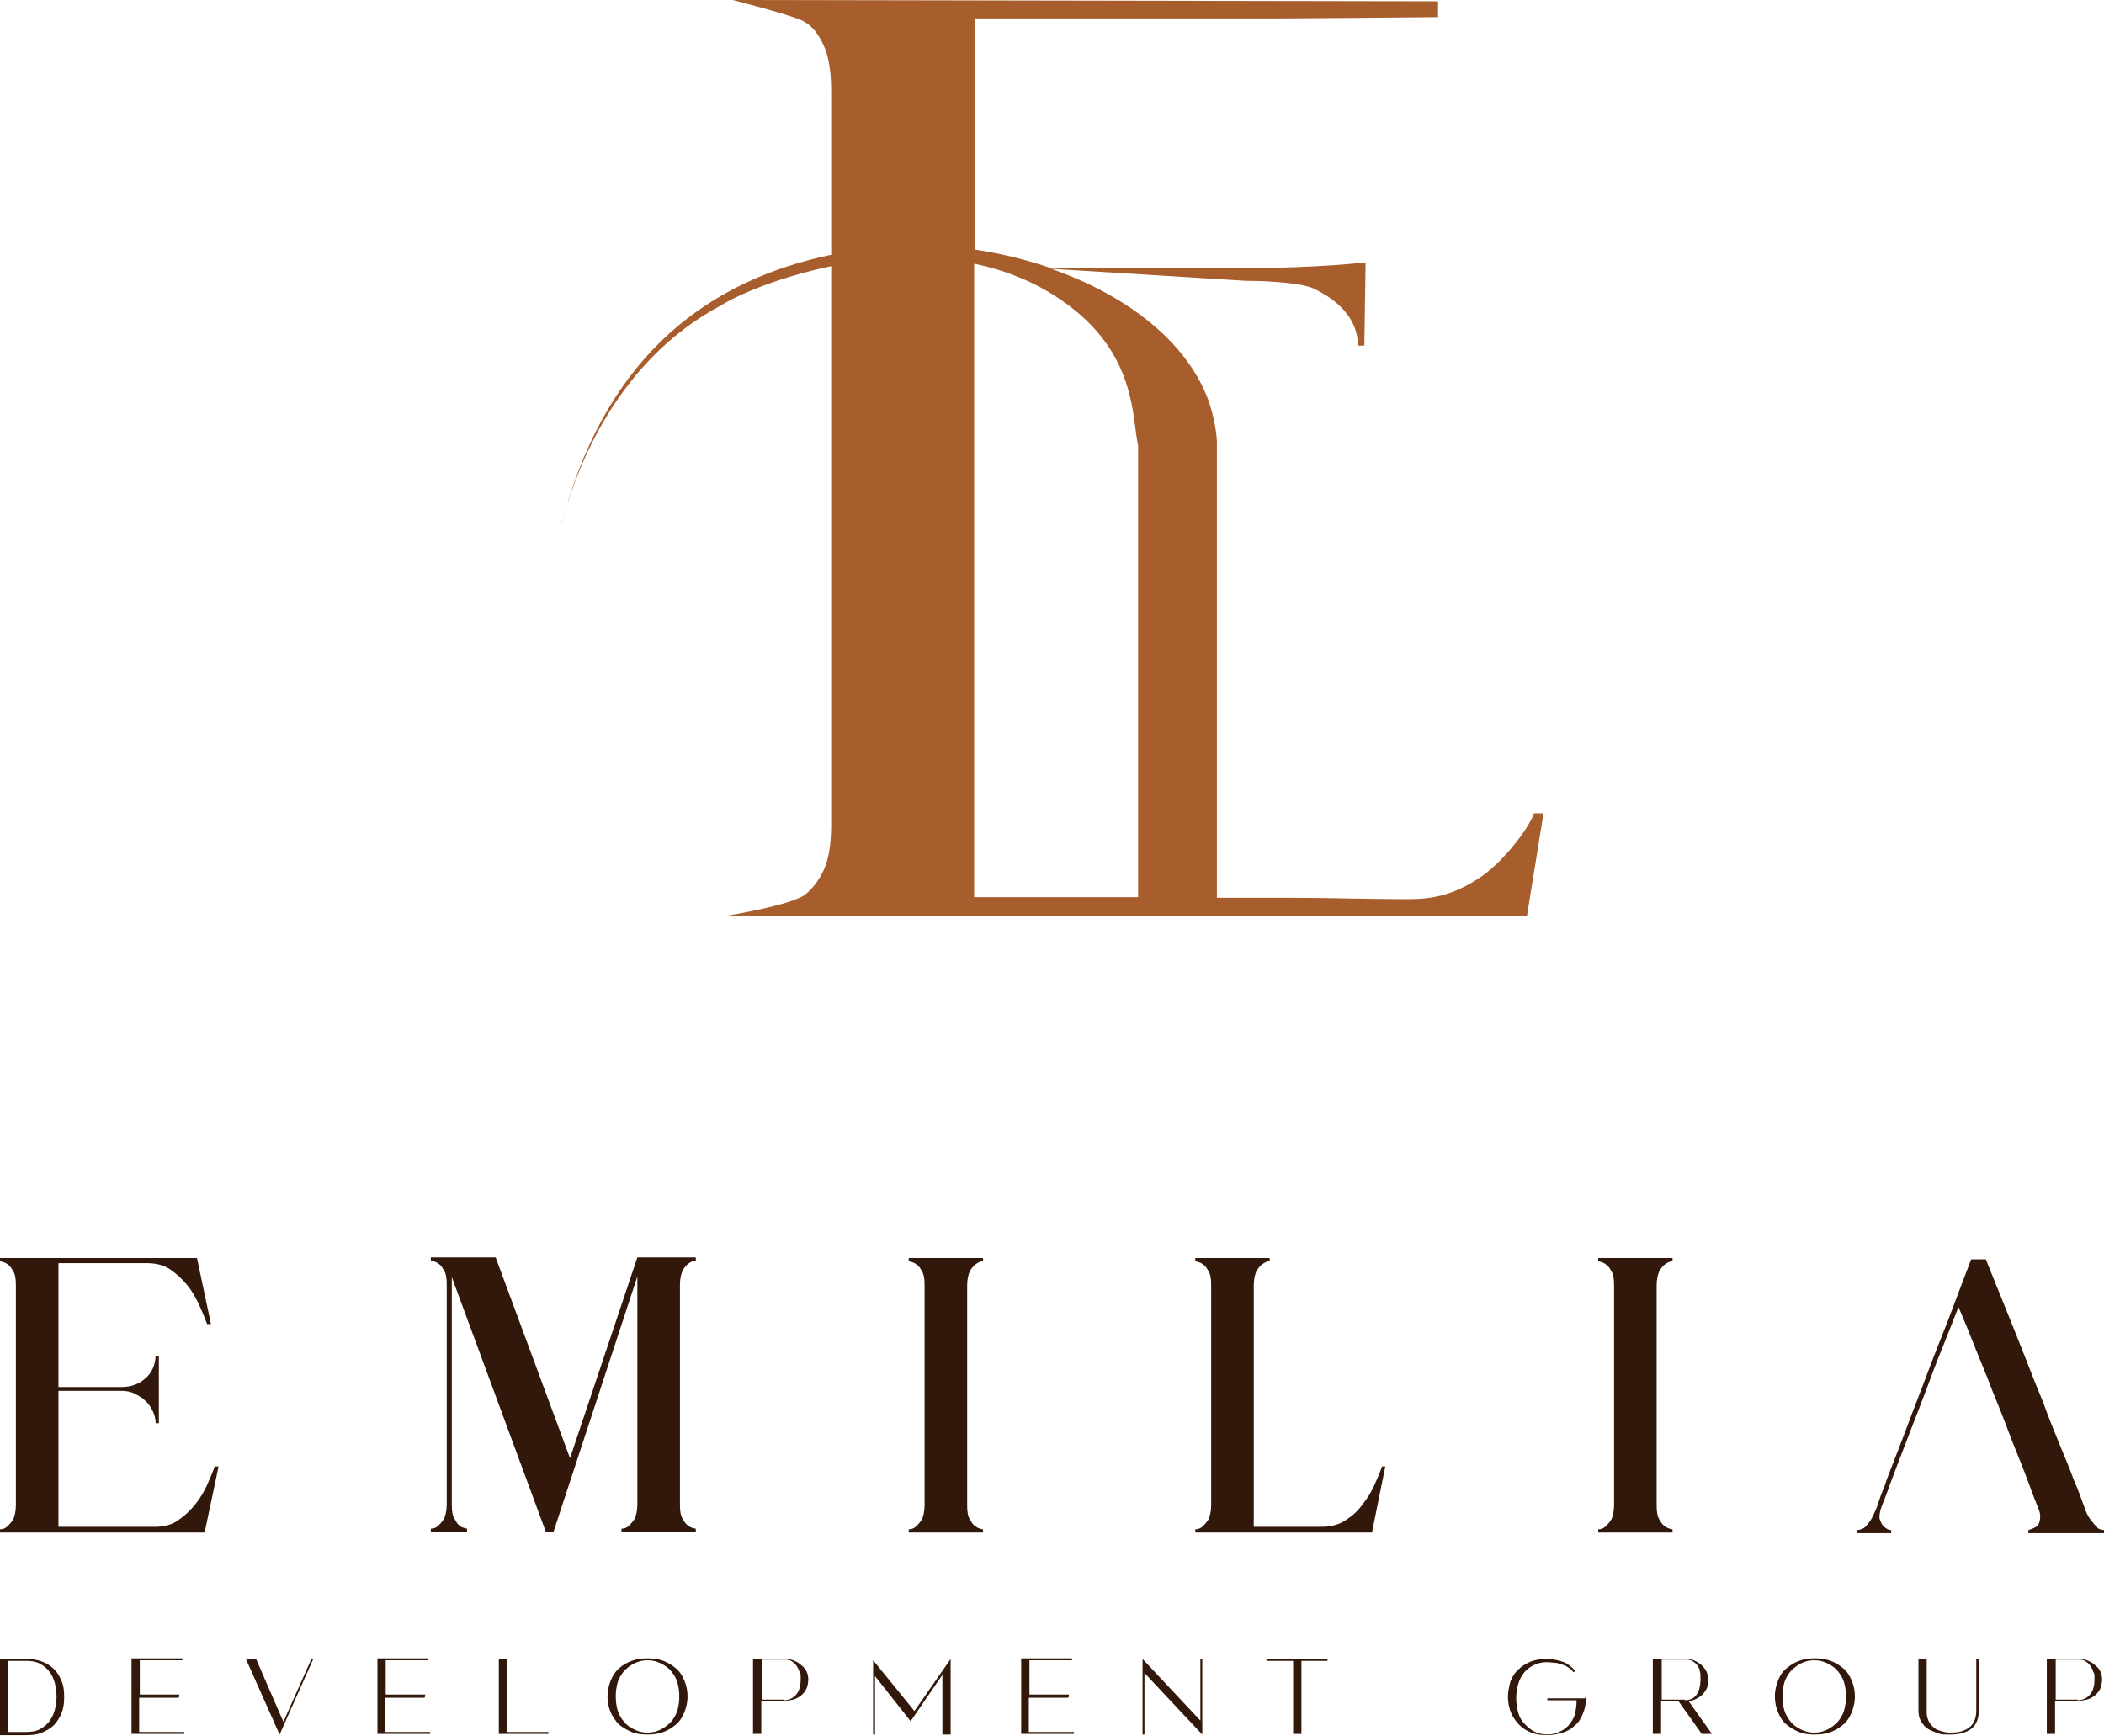
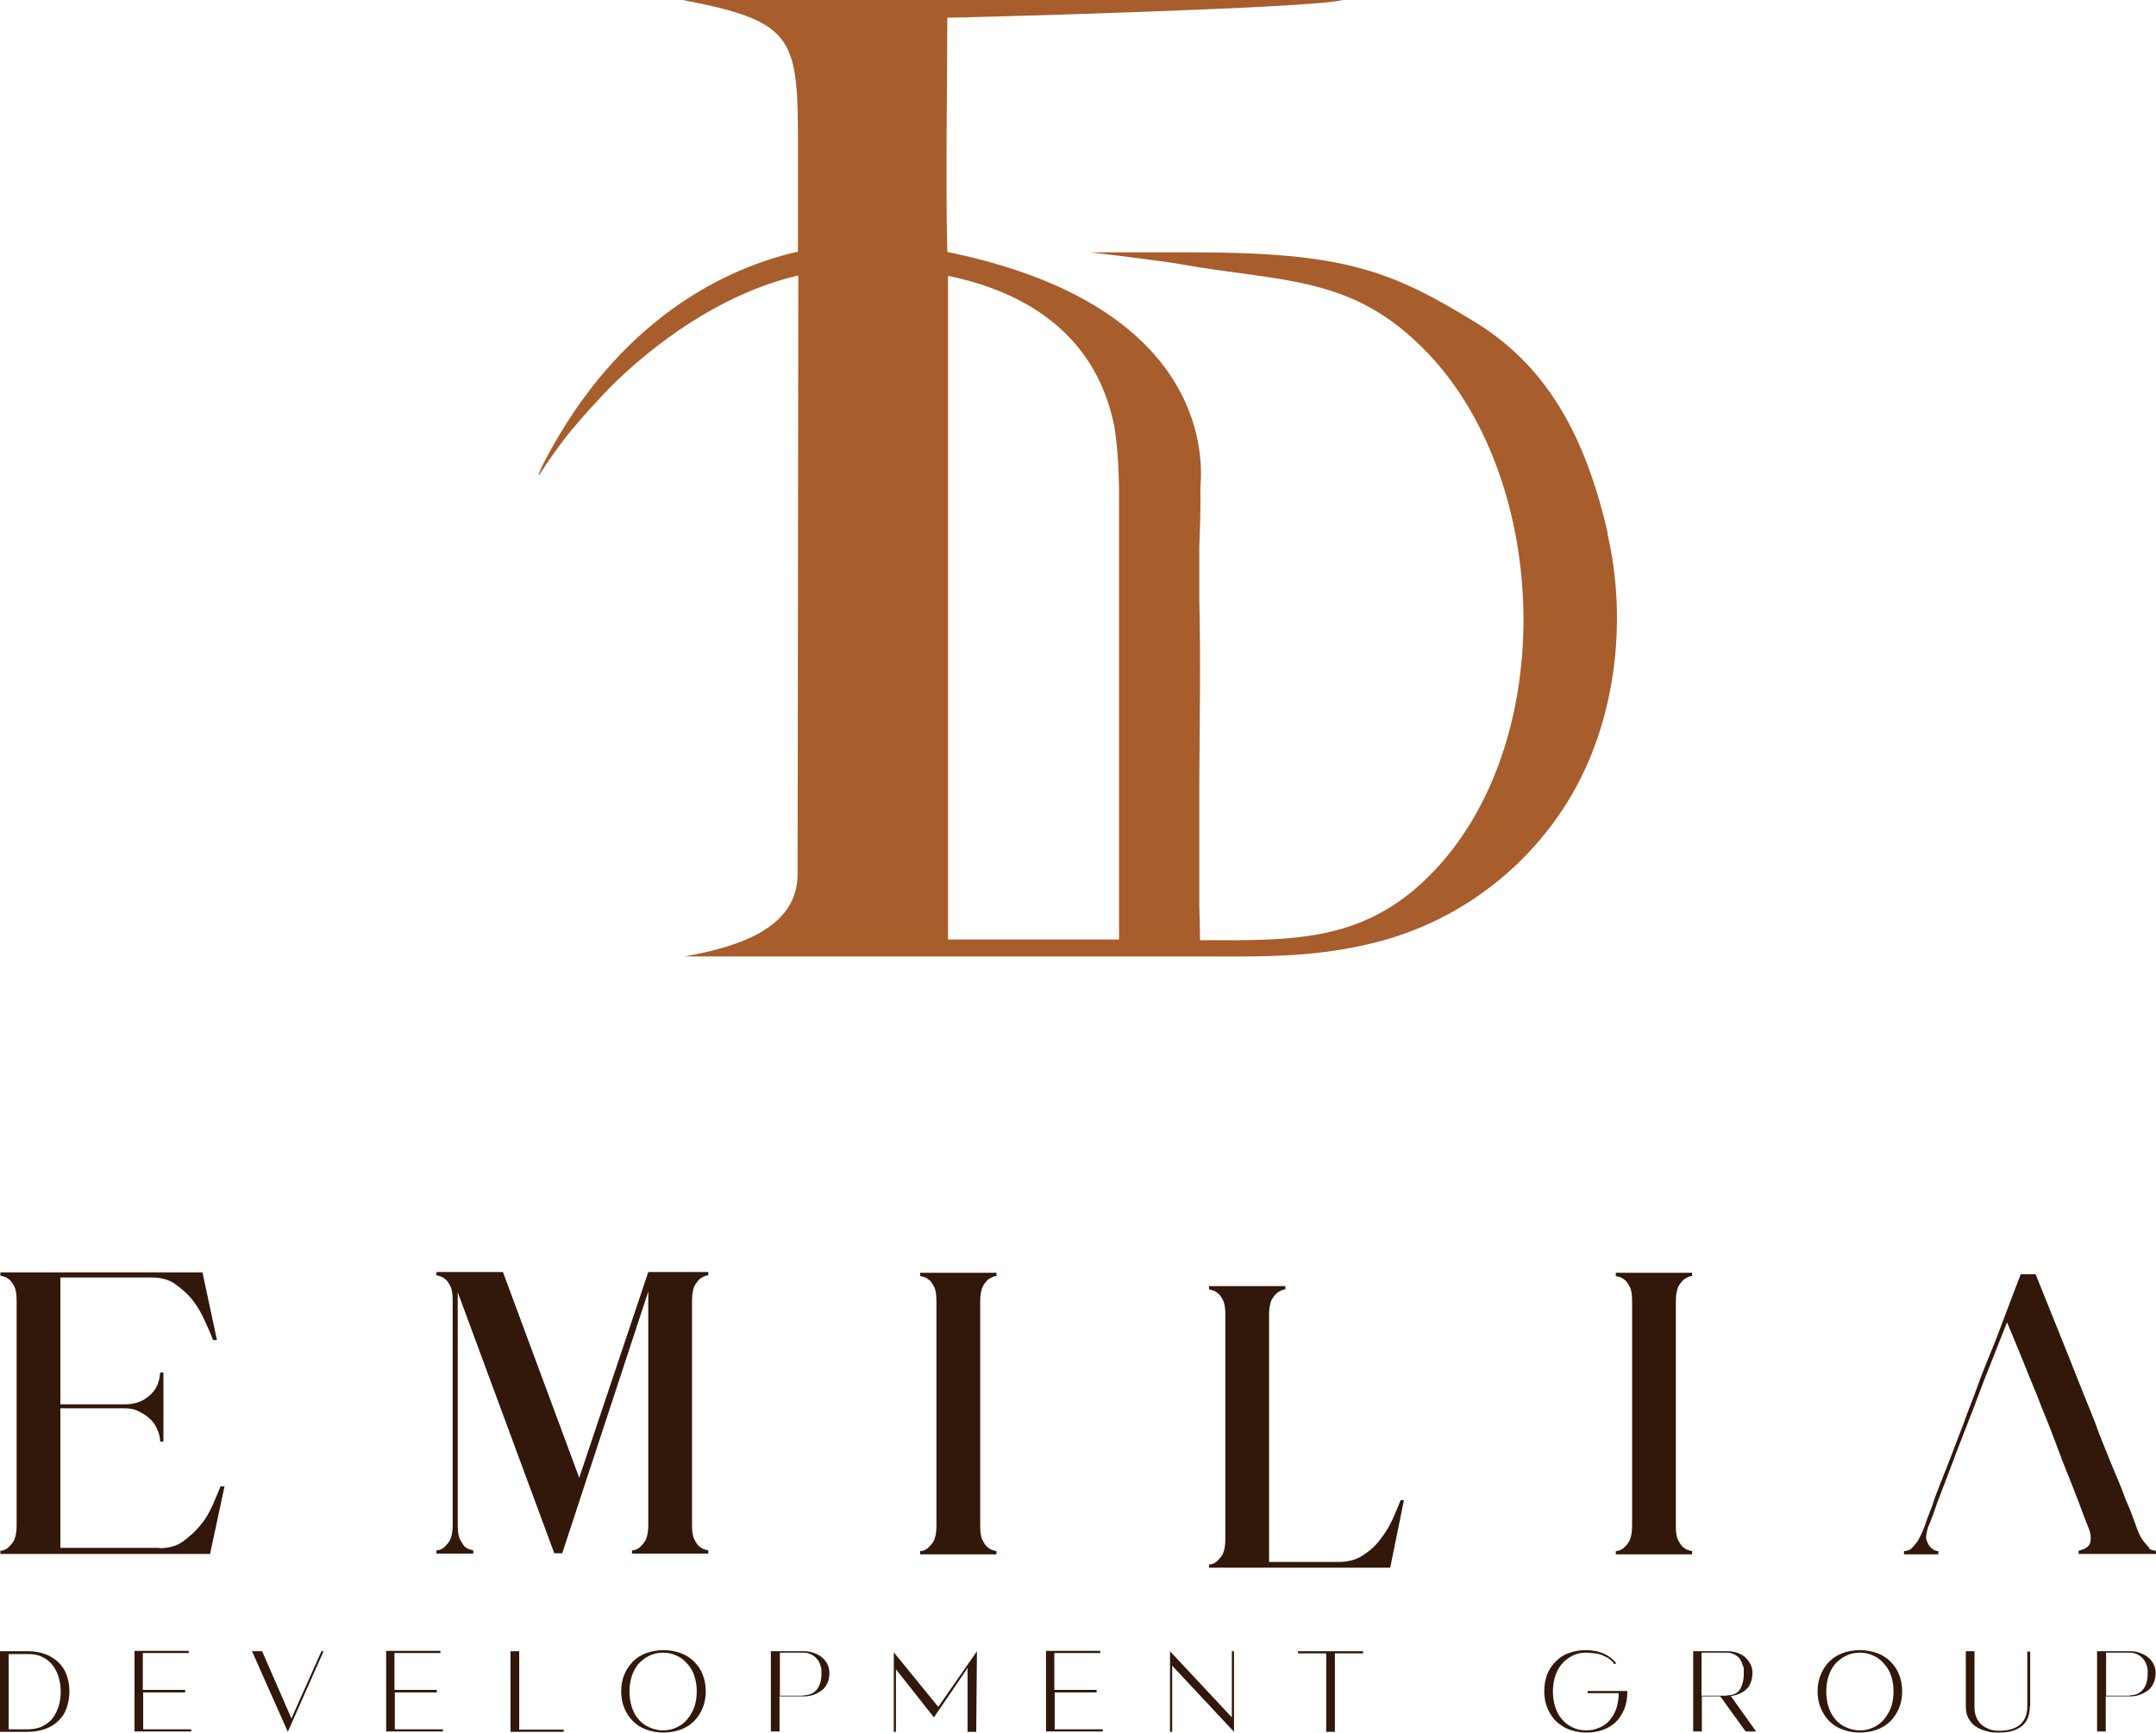
- <svg xmlns="http://www.w3.org/2000/svg" viewBox="0 0 331.1 273.1" width="331.1" height="273.1">
-   <g fill="#a85d2c" transform="translate(0.000,0.000) scale(1) translate(-11.100,-16.000)">
-     <path d="M252.50,144.00 C251.50,146.80 247.10,152.20 243.70,154.30 C238.90,157.40 235.50,157.60 230.70,157.50 C226.50,157.50 219.70,157.30 215.00,157.30 L202.60,157.30 L202.60,85.40 C202.50,83.70 202.10,81.50 201.30,79.10 C197.80,69.50 188.00,62.30 176.50,58.30 L207.20,60.20 C209.50,60.20 215.60,60.40 217.80,61.40 C223.70,64.20 224.80,68.00 224.80,70.40 L225.80,70.40 L226.00,57.30 C226.00,57.30 218.20,58.20 207.30,58.20 L176.50,58.20 C172.70,56.90 168.70,55.90 164.60,55.30 L164.60,18.90 L210.90,18.90 C215.50,18.90 237.40,18.70 237.40,18.70 L237.40,16.20 C237.40,16.20 126.40,16.00 126.40,16.00 C126.40,16.00 136.70,18.60 137.80,19.50 C139.00,20.20 139.90,21.40 140.70,23.10 C141.50,24.80 141.90,27.20 141.90,30.40 L141.90,56.10 C122.80,60.10 107.00,71.60 99.90,96.90 C102.00,89.60 108.20,72.80 124.50,64.10 C127.20,62.40 133.70,59.60 141.90,57.90 L141.90,145.70 C141.90,148.90 141.50,151.30 140.70,153.00 C139.90,154.70 138.90,155.90 137.80,156.80 C135.50,158.50 125.60,160.10 125.60,160.10 L251.40,160.10 L254.00,144.00 L252.60,144.00 C252.60,144.00 252.60,144.00 252.60,144.00 Z M164.40,157.30 L164.40,57.50 C169.20,58.50 173.90,60.30 178.20,63.30 C190.00,71.40 189.20,81.70 190.20,86.10 L190.20,157.20 L164.40,157.20 Z" />
-     <path d="M99.90,96.90 C99.70,97.70 99.50,98.40 99.30,99.00 C99.50,98.30 99.70,97.60 99.90,96.90 Z" />
+ <svg xmlns="http://www.w3.org/2000/svg" viewBox="0 0 596.3 479.3" width="596.3" height="479.3">
+   <g fill="#a85d2c" transform="translate(0.000,0.000) scale(1) translate(-213.700,-137.300)">
+     <path d="M658.40,284.90 C652.80,260.80 643.30,239.90 622.30,226.80 C598.30,212.00 585.40,207.10 542.90,207.10 L515.30,207.10 C515.30,207.10 535.40,209.50 539.70,210.30 C568.60,215.50 587.90,213.20 608.70,235.10 C642.80,271.00 644.70,343.70 609.20,379.40 C590.40,398.40 570.20,397.40 545.60,397.40 C545.60,394.30 545.50,391.20 545.40,388.10 L545.40,353.40 C545.50,336.60 545.80,319.70 545.40,303.10 C545.40,302.80 545.40,302.50 545.40,302.20 L545.40,288.70 C545.60,283.20 545.80,277.60 545.70,272.10 C546.70,261.60 545.60,221.30 475.70,207.00 C475.20,186.00 475.70,163.20 475.70,142.20 C475.70,142.30 577.90,139.60 585.00,137.30 C581.50,137.30 552.80,137.30 548.60,137.30 L485.00,137.30 C485.00,137.30 433.80,137.30 433.80,137.30 C425.20,137.30 411.20,137.30 402.50,137.30 C434.00,143.30 434.40,147.90 434.40,178.80 L434.40,206.90 C410.80,212.30 382.20,228.80 362.90,267.70 C362.90,267.70 363.20,267.30 363.70,266.50 C363.30,267.20 362.90,267.90 362.60,268.60 L362.90,268.60 C365.40,264.70 368.10,260.90 371.00,257.20 C374.40,253.10 378.80,248.10 383.90,243.00 C398.50,229.00 416.10,217.80 434.50,213.50 C434.50,227.00 434.30,364.30 434.30,379.10 C434.30,393.90 418.30,399.20 403.00,401.90 C411.80,401.90 427.60,401.90 436.20,401.90 L499.00,401.90 C499.00,401.90 543.70,401.90 543.70,401.90 C560.20,401.90 575.40,402.40 591.70,398.60 C614.70,393.50 634.70,379.30 647.20,359.20 C660.60,337.60 664.00,309.20 658.20,284.60 Z M475.90,397.30 L475.90,213.60 C501.00,218.80 517.40,232.60 521.90,255.30 C522.70,260.20 523.20,266.60 523.20,274.80 L523.20,397.20 C510.10,397.20 488.00,397.20 475.90,397.20 Z" />
  </g>
-   <g fill="#32180a" transform="translate(0.000,0.000) scale(1) translate(-11.100,-16.000)">
-     <path d="M35.50,256.30 C36.90,256.30 38.10,256.00 39.10,255.30 C40.10,254.60 41.00,253.80 41.80,252.80 C42.60,251.80 43.20,250.80 43.70,249.70 C44.20,248.60 44.60,247.60 44.90,246.80 L45.50,246.80 L43.30,257.20 L11.10,257.20 L11.10,256.70 C11.60,256.70 12.00,256.50 12.30,256.20 C12.60,255.90 12.90,255.60 13.20,255.10 C13.40,254.60 13.60,253.90 13.60,252.90 L13.60,218.30 C13.60,217.30 13.50,216.60 13.20,216.10 C12.90,215.60 12.70,215.20 12.30,215.00 C12.00,214.70 11.50,214.60 11.10,214.50 L11.10,214.00 L42.10,214.00 L44.30,224.40 L43.70,224.40 C43.40,223.60 43.00,222.60 42.50,221.50 C42.00,220.40 41.40,219.30 40.60,218.30 C39.80,217.30 38.90,216.50 37.90,215.80 C36.90,215.10 35.60,214.80 34.20,214.80 L20.30,214.80 L20.30,234.30 L30.20,234.30 C31.60,234.30 32.90,233.90 33.90,233.00 C35.00,232.10 35.50,230.90 35.60,229.40 L36.10,229.40 L36.10,240.00 L35.60,240.00 C35.60,239.30 35.40,238.60 35.10,238.00 C34.80,237.40 34.40,236.80 33.90,236.40 C33.40,235.90 32.80,235.60 32.20,235.30 C31.60,235.00 30.90,234.90 30.20,234.90 L20.30,234.90 L20.30,256.30 L35.50,256.30 L35.50,256.30 Z" />
-     <path d="M84.80,257.10 L78.90,257.10 L78.90,256.60 C79.40,256.60 79.80,256.40 80.10,256.10 C80.40,255.80 80.70,255.50 81.00,255.00 C81.20,254.50 81.40,253.80 81.40,252.80 L81.40,218.20 C81.40,217.20 81.30,216.50 81.00,216.00 C80.70,215.50 80.50,215.10 80.10,214.90 C79.80,214.60 79.30,214.50 78.90,214.40 L78.90,213.90 L89.10,213.90 L100.80,245.50 L111.40,213.90 L120.60,213.90 L120.60,214.40 C120.20,214.40 119.80,214.60 119.40,214.90 C119.10,215.10 118.80,215.50 118.50,216.00 C118.30,216.50 118.10,217.20 118.10,218.20 L118.10,252.80 C118.10,253.80 118.20,254.50 118.50,255.00 C118.80,255.50 119.00,255.90 119.40,256.10 C119.70,256.40 120.10,256.50 120.60,256.60 L120.60,257.10 L108.90,257.10 L108.90,256.60 C109.40,256.60 109.80,256.40 110.10,256.10 C110.40,255.80 110.70,255.50 111.00,255.00 C111.20,254.50 111.40,253.80 111.40,252.80 L111.40,216.90 L98.20,257.10 L97.00,257.10 L82.20,217.00 L82.20,252.80 C82.20,253.80 82.30,254.50 82.60,255.00 C82.90,255.50 83.10,255.90 83.40,256.10 C83.70,256.40 84.20,256.50 84.60,256.60 L84.60,257.10 L84.60,257.10 Z" />
-     <path d="M154.10,214.00 L165.80,214.00 L165.80,214.50 C165.40,214.50 165.00,214.70 164.60,215.00 C164.30,215.20 164.00,215.60 163.70,216.10 C163.50,216.60 163.30,217.30 163.30,218.30 L163.30,252.90 C163.30,253.90 163.40,254.60 163.70,255.10 C164.00,255.60 164.20,256.00 164.60,256.20 C164.90,256.50 165.30,256.60 165.80,256.70 L165.80,257.20 L154.10,257.20 L154.10,256.70 C154.60,256.70 155.00,256.50 155.30,256.20 C155.60,255.90 155.90,255.60 156.20,255.10 C156.40,254.60 156.60,253.90 156.60,252.90 L156.60,218.30 C156.60,217.30 156.50,216.60 156.20,216.10 C155.90,215.60 155.70,215.20 155.30,215.00 C155.00,214.70 154.50,214.60 154.10,214.50 L154.10,214.00 L154.10,214.00 Z" />
-     <path d="M219.10,256.30 C220.50,256.30 221.70,256.00 222.80,255.30 C223.90,254.60 224.80,253.80 225.50,252.80 C226.30,251.80 226.90,250.80 227.40,249.70 C227.90,248.60 228.30,247.60 228.60,246.80 L229.10,246.80 L227.00,257.20 L199.20,257.20 L199.20,256.70 C199.70,256.70 200.10,256.50 200.40,256.20 C200.70,255.90 201.00,255.60 201.30,255.10 C201.50,254.60 201.70,253.90 201.70,252.90 L201.70,218.30 C201.70,217.30 201.60,216.60 201.30,216.10 C201.00,215.60 200.80,215.20 200.40,215.00 C200.10,214.70 199.60,214.60 199.20,214.50 L199.20,214.00 L210.90,214.00 L210.90,214.50 C210.50,214.50 210.10,214.70 209.70,215.00 C209.40,215.20 209.10,215.60 208.80,216.10 C208.60,216.60 208.40,217.30 208.40,218.30 L208.40,256.30 L219.00,256.30 Z" />
-     <path d="M262.60,214.00 L274.30,214.00 L274.30,214.50 C273.90,214.50 273.50,214.70 273.10,215.00 C272.80,215.20 272.50,215.60 272.20,216.10 C272.00,216.60 271.80,217.30 271.80,218.30 L271.80,252.90 C271.80,253.90 271.90,254.60 272.20,255.10 C272.50,255.60 272.70,256.00 273.10,256.20 C273.40,256.50 273.80,256.60 274.30,256.70 L274.30,257.20 L262.60,257.20 L262.60,256.70 C263.10,256.70 263.50,256.50 263.80,256.20 C264.10,255.90 264.40,255.60 264.70,255.10 C264.90,254.60 265.10,253.90 265.10,252.90 L265.10,218.30 C265.10,217.30 265.00,216.60 264.70,216.10 C264.40,215.60 264.20,215.20 263.80,215.00 C263.50,214.70 263.00,214.60 262.60,214.50 L262.60,214.00 L262.60,214.00 Z" />
-     <path d="M341.10,256.30 C340.80,256.10 340.50,255.70 340.10,255.20 C339.70,254.70 339.30,253.90 339.00,252.90 C338.60,251.80 338.10,250.40 337.40,248.80 C336.80,247.10 336.00,245.30 335.20,243.30 C334.40,241.30 333.50,239.20 332.70,236.90 C331.80,234.70 330.90,232.50 330.10,230.40 C328.10,225.30 325.90,219.90 323.60,214.20 L321.30,214.20 C320.10,217.30 318.90,220.50 317.70,223.70 C317.20,225.00 316.60,226.50 316.00,228.00 C315.40,229.50 314.80,231.10 314.20,232.70 C313.60,234.30 313.00,235.80 312.40,237.40 C311.80,239.00 311.20,240.50 310.70,241.90 C310.70,241.90 309.50,245.00 309.00,246.30 C308.50,247.60 308.00,248.80 307.70,249.80 C307.20,251.00 306.80,252.10 306.50,253.10 C306.10,254.10 305.70,254.90 305.40,255.40 C305.00,255.90 304.70,256.30 304.40,256.50 C304.00,256.70 303.70,256.80 303.40,256.80 L303.40,257.30 L308.70,257.30 L308.70,256.80 C308.20,256.80 307.80,256.50 307.50,256.20 C307.20,255.90 307.10,255.60 306.90,255.10 C306.80,254.60 306.90,254.00 307.20,253.10 C307.40,252.60 307.90,251.40 308.60,249.40 C309.30,247.50 310.20,245.20 311.20,242.60 L311.50,241.80 C312.40,239.50 313.30,237.20 314.20,234.80 C315.10,232.40 315.90,230.20 316.70,228.30 C317.60,226.00 318.50,223.80 319.30,221.70 C320.20,223.80 321.10,226.00 322.00,228.30 C322.80,230.30 323.70,232.40 324.60,234.80 C325.60,237.20 326.50,239.50 327.40,241.90 L327.70,242.70 C328.70,245.20 329.60,247.40 330.30,249.30 C331.00,251.30 331.60,252.70 331.90,253.50 C332.20,254.20 332.20,254.80 332.10,255.30 C332.00,255.80 331.80,256.10 331.50,256.30 C331.20,256.50 330.70,256.70 330.30,256.80 L330.30,257.30 L342.20,257.30 L342.20,256.80 C341.90,256.80 341.50,256.70 341.20,256.50 L341.20,256.50 Z" />
-     <path d="M11.10,289.00 L11.10,277.10 L15.20,277.10 C16.10,277.10 16.90,277.20 17.70,277.50 C18.50,277.80 19.10,278.20 19.60,278.70 C20.10,279.20 20.50,279.80 20.80,280.60 C21.10,281.30 21.20,282.10 21.20,283.10 C21.20,284.10 21.10,284.80 20.80,285.60 C20.50,286.30 20.10,287.00 19.60,287.50 C19.10,288.00 18.40,288.40 17.70,288.70 C17.00,289.00 16.10,289.10 15.20,289.10 L11.10,289.10 Z M12.30,288.60 L15.20,288.60 C16.00,288.60 16.70,288.50 17.30,288.20 C17.90,287.90 18.40,287.50 18.80,287.00 C19.20,286.50 19.50,285.90 19.70,285.20 C19.90,284.50 20.00,283.80 20.00,283.00 C20.00,282.20 19.90,281.50 19.70,280.80 C19.50,280.10 19.20,279.50 18.80,279.00 C18.40,278.50 17.90,278.10 17.30,277.80 C16.70,277.50 16.00,277.40 15.20,277.40 L12.30,277.40 L12.30,288.60 Z" />
-     <path d="M39.20,283.20 L33.00,283.20 L33.00,288.60 L40.10,288.60 L40.10,288.90 L31.80,288.90 L31.80,277.00 L39.80,277.00 L39.80,277.30 L33.10,277.30 L33.10,282.70 L39.30,282.70 L39.30,283.00 Z" />
-     <path d="M49.90,277.10 L51.40,277.10 L55.70,287.00 L60.10,277.10 L60.40,277.10 L55.10,289.00 L49.80,277.10 Z" />
-     <path d="M77.90,283.20 L71.70,283.20 L71.70,288.60 L78.80,288.60 L78.80,288.90 L70.50,288.90 L70.50,277.00 L78.50,277.00 L78.50,277.30 L71.80,277.30 L71.80,282.70 L78.00,282.70 L78.00,283.00 Z" />
-     <path d="M89.60,277.10 L90.90,277.10 L90.90,288.60 L97.40,288.60 L97.40,288.90 L89.60,288.90 L89.60,277.00 Z" />
-     <path d="M106.70,283.00 C106.70,282.10 106.90,281.30 107.20,280.50 C107.50,279.80 107.90,279.10 108.50,278.60 C109.00,278.10 109.70,277.70 110.50,277.40 C111.30,277.10 112.10,277.00 113.00,277.00 C113.90,277.00 114.70,277.10 115.50,277.40 C116.30,277.70 116.90,278.10 117.50,278.60 C118.10,279.10 118.50,279.80 118.80,280.50 C119.10,281.20 119.30,282.10 119.30,283.00 C119.30,283.90 119.10,284.70 118.80,285.50 C118.50,286.20 118.10,286.90 117.50,287.40 C116.90,287.90 116.30,288.30 115.50,288.60 C114.70,288.90 113.90,289.00 113.00,289.00 C112.10,289.00 111.20,288.90 110.50,288.60 C109.80,288.30 109.10,287.90 108.50,287.40 C108.00,286.90 107.50,286.20 107.20,285.50 C106.90,284.80 106.70,283.90 106.70,283.00 Z M108.00,283.00 C108.00,283.80 108.10,284.50 108.30,285.20 C108.50,285.90 108.90,286.50 109.30,287.00 C109.70,287.50 110.30,287.90 110.90,288.20 C111.50,288.50 112.20,288.70 113.00,288.70 C113.80,288.70 114.50,288.50 115.10,288.20 C115.70,287.90 116.20,287.50 116.70,287.00 C117.10,286.50 117.50,285.90 117.70,285.20 C117.90,284.50 118.00,283.80 118.00,283.00 C118.00,282.20 117.90,281.50 117.70,280.80 C117.50,280.10 117.10,279.50 116.70,279.00 C116.30,278.50 115.70,278.10 115.10,277.80 C114.50,277.50 113.80,277.30 113.00,277.30 C112.20,277.30 111.50,277.50 110.90,277.80 C110.30,278.10 109.80,278.50 109.30,279.00 C108.90,279.50 108.50,280.10 108.30,280.80 C108.10,281.50 108.00,282.20 108.00,283.00 Z" />
-     <path d="M129.60,289.00 L129.60,277.10 L134.40,277.10 C134.90,277.10 135.40,277.10 135.90,277.30 C136.40,277.50 136.80,277.70 137.10,278.00 C137.50,278.30 137.80,278.60 138.00,279.00 C138.20,279.40 138.30,279.90 138.30,280.30 C138.30,280.70 138.20,281.40 138.00,281.80 C137.80,282.20 137.50,282.60 137.10,282.90 C136.70,283.20 136.30,283.40 135.90,283.50 C135.40,283.60 134.90,283.70 134.40,283.70 L130.90,283.70 L130.90,288.90 L129.60,288.90 Z M134.40,283.60 C135.20,283.60 135.90,283.30 136.40,282.70 C136.90,282.10 137.10,281.30 137.10,280.30 C137.10,279.30 137.10,279.50 136.90,279.10 C136.80,278.70 136.60,278.40 136.40,278.10 C136.20,277.80 135.90,277.60 135.60,277.40 C135.30,277.20 134.90,277.20 134.50,277.20 L131.00,277.20 L131.00,283.50 L134.50,283.50 Z" />
-     <path d="M148.50,289.00 L148.50,277.30 L155.00,285.30 L160.70,277.10 L160.70,289.00 L159.40,289.00 L159.40,279.60 C159.40,279.60 154.40,286.90 154.40,286.90 L148.80,279.80 L148.80,289.00 L148.50,289.00 Z" />
-     <path d="M179.20,283.20 L173.00,283.20 L173.00,288.60 L180.10,288.60 L180.10,288.90 L171.80,288.90 L171.80,277.00 L179.80,277.00 L179.80,277.30 L173.10,277.30 L173.10,282.70 L179.30,282.70 L179.30,283.00 Z" />
-     <path d="M190.90,289.00 L190.90,277.10 L200.00,286.80 L200.00,277.10 L200.30,277.10 L200.30,289.00 L191.20,279.30 L191.20,289.00 L190.90,289.00 Z" />
-     <path d="M220.10,277.40 L215.90,277.40 L215.90,288.90 L214.60,288.90 L214.60,277.40 L210.40,277.40 L210.40,277.10 L220.00,277.10 L220.00,277.40 Z" />
-     <path d="M260.70,283.00 C260.70,284.10 260.50,285.00 260.20,285.70 C259.90,286.50 259.50,287.10 258.90,287.60 C258.40,288.10 257.70,288.50 257.00,288.70 C256.30,288.90 255.50,289.10 254.60,289.10 C253.70,289.10 252.90,289.00 252.10,288.70 C251.30,288.40 250.70,288.00 250.20,287.50 C249.70,287.00 249.20,286.30 248.90,285.60 C248.60,284.90 248.40,284.00 248.40,283.10 C248.40,282.20 248.60,281.40 248.80,280.60 C249.10,279.90 249.50,279.20 250.10,278.70 C250.60,278.20 251.30,277.80 252.00,277.50 C252.80,277.20 253.60,277.10 254.50,277.10 C255.40,277.10 256.40,277.30 257.20,277.60 C257.90,277.90 258.50,278.40 259.00,279.00 L258.70,279.20 C258.50,278.90 258.30,278.70 258.00,278.50 C257.70,278.30 257.40,278.10 257.00,278.00 C256.60,277.90 256.20,277.70 255.80,277.70 C255.40,277.70 254.90,277.60 254.50,277.60 C253.70,277.60 253.00,277.80 252.40,278.10 C251.80,278.40 251.30,278.80 250.90,279.30 C250.50,279.80 250.20,280.40 250.00,281.10 C249.80,281.80 249.70,282.50 249.70,283.30 C249.70,284.10 249.80,284.80 250.00,285.50 C250.20,286.20 250.50,286.80 251.00,287.30 C251.50,287.80 251.90,288.20 252.50,288.50 C253.10,288.80 253.80,289.00 254.50,289.00 C255.20,289.00 255.80,288.90 256.40,288.60 C257.00,288.40 257.50,288.00 257.90,287.60 C258.30,287.10 258.70,286.60 258.90,285.90 C259.10,285.20 259.20,284.40 259.20,283.60 L254.60,283.60 L254.60,283.30 L260.50,283.30 Z" />
-     <path d="M271.20,289.00 L271.20,277.10 L276.20,277.10 C276.70,277.10 277.20,277.10 277.60,277.30 C278.10,277.50 278.40,277.70 278.80,278.00 C279.10,278.30 279.40,278.60 279.60,279.00 C279.80,279.40 279.90,279.90 279.90,280.30 C279.90,280.70 279.90,281.30 279.70,281.70 C279.50,282.10 279.30,282.40 279.00,282.70 C278.70,283.00 278.40,283.20 278.00,283.40 C277.60,283.60 277.20,283.70 276.80,283.70 L280.50,288.90 L278.90,288.90 L275.20,283.70 L272.50,283.70 L272.50,288.90 L271.20,288.90 Z M276.20,283.60 C277.00,283.60 277.70,283.30 278.10,282.70 C278.50,282.10 278.70,281.30 278.70,280.30 C278.70,279.30 278.70,279.50 278.60,279.10 C278.60,278.70 278.40,278.40 278.20,278.10 C278.00,277.80 277.70,277.60 277.40,277.40 C277.10,277.20 276.70,277.20 276.30,277.20 L272.60,277.20 L272.60,283.50 L276.30,283.50 Z" />
-     <path d="M290.40,283.00 C290.40,282.10 290.60,281.30 290.90,280.50 C291.20,279.70 291.60,279.10 292.20,278.60 C292.80,278.10 293.40,277.70 294.20,277.40 C295.00,277.10 295.80,277.00 296.70,277.00 C297.60,277.00 298.40,277.10 299.20,277.40 C300.00,277.70 300.60,278.10 301.20,278.60 C301.80,279.10 302.20,279.80 302.50,280.50 C302.80,281.20 303.00,282.10 303.00,283.00 C303.00,283.90 302.80,284.70 302.50,285.50 C302.20,286.20 301.80,286.90 301.20,287.40 C300.60,287.90 300.00,288.30 299.20,288.60 C298.40,288.90 297.60,289.00 296.70,289.00 C295.80,289.00 294.90,288.90 294.20,288.60 C293.50,288.30 292.80,287.90 292.20,287.40 C291.60,286.90 291.20,286.20 290.90,285.50 C290.60,284.80 290.40,283.90 290.40,283.00 Z M291.60,283.00 C291.60,283.80 291.70,284.50 291.90,285.20 C292.10,285.90 292.50,286.50 292.90,287.00 C293.30,287.50 293.90,287.90 294.50,288.20 C295.10,288.50 295.80,288.70 296.60,288.70 C297.40,288.70 298.10,288.50 298.70,288.20 C299.30,287.90 299.80,287.50 300.30,287.00 C300.70,286.50 301.10,285.90 301.30,285.20 C301.50,284.50 301.60,283.80 301.60,283.00 C301.60,282.20 301.50,281.50 301.30,280.80 C301.10,280.10 300.70,279.50 300.30,279.00 C299.90,278.50 299.30,278.10 298.70,277.80 C298.10,277.50 297.40,277.30 296.60,277.30 C295.80,277.30 295.10,277.50 294.50,277.80 C293.90,278.10 293.40,278.50 292.90,279.00 C292.50,279.50 292.10,280.10 291.90,280.80 C291.70,281.50 291.60,282.20 291.60,283.00 Z" />
-     <path d="M322.50,285.20 C322.50,286.50 322.10,287.50 321.30,288.10 C320.50,288.70 319.40,289.00 318.00,289.00 C316.60,289.00 316.70,289.00 316.10,288.80 C315.50,288.60 315.00,288.40 314.50,288.10 C314.00,287.80 313.70,287.40 313.40,286.90 C313.10,286.40 313.00,285.80 313.00,285.20 L313.00,277.10 L314.30,277.10 L314.30,285.20 C314.30,285.70 314.30,286.20 314.50,286.60 C314.60,287.00 314.90,287.40 315.20,287.70 C315.50,288.00 315.90,288.30 316.40,288.40 C316.90,288.60 317.40,288.70 318.10,288.70 C319.40,288.70 320.40,288.40 321.10,287.80 C321.80,287.20 322.10,286.30 322.10,285.20 L322.10,277.10 L322.50,277.10 L322.50,285.20 Z" />
-     <path d="M333.20,289.00 L333.20,277.10 L338.00,277.10 C338.50,277.10 339.00,277.10 339.50,277.30 C340.00,277.50 340.40,277.70 340.70,278.00 C341.10,278.30 341.40,278.60 341.60,279.00 C341.80,279.40 341.90,279.90 341.90,280.30 C341.90,280.70 341.80,281.40 341.60,281.80 C341.40,282.20 341.10,282.60 340.70,282.90 C340.30,283.20 339.90,283.40 339.50,283.50 C339.00,283.60 338.50,283.70 338.00,283.70 L334.50,283.70 L334.50,288.90 L333.20,288.90 Z M338.00,283.60 C338.80,283.60 339.50,283.30 340.00,282.70 C340.50,282.10 340.70,281.30 340.70,280.30 C340.70,279.30 340.70,279.50 340.50,279.10 C340.40,278.70 340.20,278.40 340.00,278.10 C339.80,277.80 339.50,277.60 339.20,277.40 C338.90,277.20 338.50,277.20 338.10,277.20 L334.60,277.20 L334.60,283.50 L338.10,283.50 Z" />
+   <g fill="#32180a" transform="translate(0.000,0.000) scale(1) translate(-213.700,-137.300)">
+     <path d="M257.70,565.60 C260.20,565.60 262.40,565.10 264.20,563.80 C266.00,562.50 267.60,561.10 269.10,559.30 C270.60,557.50 271.60,555.70 272.50,553.70 C273.40,551.70 274.10,549.90 274.70,548.50 L275.80,548.50 L271.80,567.20 L213.80,567.20 L213.80,566.30 C214.70,566.30 215.40,565.90 216.00,565.40 C216.50,564.90 217.10,564.30 217.60,563.40 C218.00,562.50 218.30,561.20 218.30,559.40 L218.30,497.10 C218.30,495.30 218.10,494.00 217.60,493.10 C217.10,492.20 216.70,491.50 216.00,491.10 C215.50,490.60 214.60,490.40 213.80,490.20 L213.80,489.30 L269.70,489.30 L273.70,508.00 L272.60,508.00 C272.10,506.60 271.30,504.80 270.40,502.80 C269.50,500.80 268.40,498.80 267.00,497.00 C265.60,495.20 263.90,493.80 262.10,492.50 C260.30,491.20 258.00,490.70 255.40,490.70 L230.40,490.70 L230.40,525.80 L248.20,525.80 C250.70,525.80 253.10,525.10 254.90,523.50 C256.90,521.90 257.80,519.70 258.00,517.00 L258.90,517.00 L258.90,536.10 L258.00,536.10 C258.00,534.80 257.60,533.60 257.10,532.50 C256.60,531.40 255.80,530.30 254.90,529.60 C254.00,528.70 252.90,528.20 251.80,527.60 C250.70,527.10 249.50,526.90 248.20,526.90 L230.40,526.90 L230.40,565.50 L257.80,565.50 Z" />
+     <path d="M345.00,567.10 L334.40,567.10 L334.40,566.20 C335.30,566.20 336.00,565.80 336.60,565.30 C337.10,564.80 337.70,564.20 338.20,563.30 C338.60,562.40 338.90,561.10 338.90,559.30 L338.90,497.00 C338.90,495.20 338.70,493.90 338.20,493.00 C337.70,492.10 337.30,491.40 336.60,491.00 C336.10,490.50 335.20,490.30 334.40,490.10 L334.40,489.20 L352.80,489.20 L373.90,546.10 L393.00,489.20 L409.60,489.20 L409.60,490.10 C408.90,490.10 408.20,490.50 407.40,491.00 C406.90,491.40 406.30,492.10 405.80,493.00 C405.40,493.90 405.10,495.20 405.10,497.00 L405.10,559.30 C405.10,561.10 405.30,562.40 405.80,563.30 C406.30,564.20 406.70,564.90 407.40,565.30 C407.90,565.80 408.70,566.00 409.60,566.20 L409.60,567.10 L388.50,567.10 L388.50,566.20 C389.40,566.20 390.10,565.80 390.70,565.30 C391.20,564.80 391.80,564.20 392.30,563.30 C392.70,562.40 393.00,561.10 393.00,559.30 L393.00,494.60 L369.20,567.00 L367.00,567.00 L340.30,494.80 L340.30,559.30 C340.30,561.10 340.50,562.40 341.00,563.30 C341.50,564.20 341.90,564.90 342.40,565.30 C342.90,565.80 343.80,566.00 344.60,566.20 L344.60,567.10 L345.00,567.10 Z" />
+     <path d="M468.20,489.40 L489.30,489.40 L489.30,490.30 C488.60,490.30 487.90,490.70 487.10,491.20 C486.60,491.60 486.00,492.30 485.50,493.20 C485.10,494.10 484.80,495.40 484.80,497.20 L484.80,559.50 C484.80,561.30 485.00,562.60 485.50,563.50 C486.00,564.40 486.40,565.10 487.10,565.50 C487.60,566.00 488.40,566.20 489.30,566.40 L489.30,567.30 L468.20,567.30 L468.20,566.40 C469.10,566.40 469.80,566.00 470.40,565.50 C470.90,565.00 471.50,564.40 472.00,563.50 C472.40,562.60 472.70,561.30 472.70,559.50 L472.70,497.20 C472.70,495.40 472.50,494.10 472.00,493.20 C471.50,492.30 471.10,491.60 470.40,491.20 C469.90,490.70 469.00,490.50 468.20,490.30 L468.20,489.40 L468.20,489.40 Z" />
+     <path d="M660.60,489.40 L681.70,489.40 L681.70,490.30 C681.00,490.30 680.30,490.70 679.50,491.20 C679.00,491.60 678.40,492.30 677.90,493.20 C677.50,494.10 677.20,495.40 677.20,497.20 L677.20,559.50 C677.20,561.30 677.40,562.60 677.90,563.50 C678.40,564.40 678.80,565.10 679.50,565.50 C680.00,566.00 680.80,566.20 681.70,566.40 L681.70,567.30 L660.60,567.30 L660.60,566.40 C661.50,566.40 662.20,566.00 662.80,565.50 C663.40,565.00 663.90,564.40 664.40,563.50 C664.80,562.60 665.10,561.30 665.10,559.50 L665.10,497.20 C665.10,495.40 664.90,494.10 664.40,493.20 C663.90,492.30 663.50,491.60 662.80,491.20 C662.30,490.70 661.40,490.50 660.60,490.30 L660.60,489.40 L660.60,489.40 Z" />
+     <path d="M808.30,565.60 C807.80,565.20 807.20,564.50 806.50,563.60 C805.80,562.70 805.10,561.30 804.50,559.50 C803.80,557.50 802.90,555.00 801.60,552.10 C800.50,549.00 799.10,545.80 797.60,542.20 C796.20,538.60 794.50,534.80 793.10,530.70 C791.50,526.70 789.90,522.80 788.40,519.00 C784.80,509.80 780.80,500.10 776.70,489.80 L772.60,489.80 C770.40,495.40 768.30,501.20 766.10,506.90 C765.20,509.20 764.10,511.90 763.00,514.60 C761.90,517.30 760.80,520.20 759.80,523.10 C758.70,526.00 757.60,528.70 756.60,531.60 C755.50,534.50 754.40,537.20 753.50,539.70 C753.50,539.70 751.30,545.30 750.40,547.60 C749.50,549.90 748.60,552.10 748.10,553.90 C747.20,556.10 746.50,558.00 745.90,559.80 C745.20,561.60 744.50,563.00 743.90,563.90 C743.20,564.80 742.60,565.50 742.10,565.90 C741.40,566.30 740.80,566.40 740.30,566.40 L740.30,567.30 L749.80,567.30 L749.80,566.40 C748.90,566.40 748.20,565.90 747.60,565.30 C747.10,564.80 746.90,564.20 746.50,563.30 C746.30,562.40 746.50,561.30 747.00,559.70 C747.40,558.80 748.30,556.60 749.50,553.00 C750.80,549.60 752.40,545.40 754.20,540.70 L754.70,539.30 C756.30,535.20 757.90,531.00 759.60,526.70 C761.20,522.40 762.70,518.40 764.10,515.00 C765.70,510.90 767.30,506.90 768.80,503.10 C770.40,506.90 772.00,510.80 773.70,515.00 C775.10,518.60 776.80,522.40 778.40,526.70 C780.20,531.00 781.80,535.20 783.40,539.50 L783.90,540.90 C785.70,545.40 787.30,549.40 788.60,552.80 C789.90,556.40 790.90,558.90 791.50,560.40 C792.00,561.70 792.00,562.70 791.90,563.60 C791.80,564.50 791.40,565.00 790.80,565.40 C790.30,565.80 789.40,566.10 788.60,566.30 L788.60,567.20 L810.00,567.20 L810.00,566.30 C809.50,566.30 808.70,566.10 808.20,565.80 L808.20,565.80 L808.00,565.40 Z" />
+     <path d="M583.90,569.40 C586.40,569.40 588.60,568.90 590.60,567.60 C592.60,566.30 594.20,564.90 595.50,563.10 C596.90,561.30 598.00,559.50 598.90,557.50 C599.80,555.50 600.50,553.70 601.10,552.30 L602.00,552.30 L598.20,571.00 L548.10,571.00 L548.10,570.10 C549.00,570.10 549.70,569.70 550.30,569.20 C550.80,568.70 551.40,568.10 551.90,567.20 C552.30,566.30 552.60,565.00 552.60,563.20 L552.60,500.90 C552.60,499.10 552.40,497.80 551.90,496.90 C551.40,496.00 551.00,495.30 550.30,494.90 C549.80,494.40 548.90,494.20 548.10,494.00 L548.10,493.10 L569.20,493.10 L569.20,494.00 C568.50,494.00 567.80,494.40 567.00,494.90 C566.50,495.30 565.90,496.00 565.40,496.90 C565.00,497.80 564.70,499.10 564.70,500.90 L564.70,569.40 L584.00,569.40 Z" />
+     <path d="M213.70,616.40 L213.70,594.10 L221.50,594.10 C223.20,594.10 224.80,594.40 226.20,594.90 C227.60,595.40 228.80,596.20 229.80,597.10 C230.80,598.10 231.60,599.20 232.10,600.60 C232.60,602.00 232.90,603.50 232.90,605.20 C232.90,606.90 232.60,608.50 232.10,609.90 C231.60,611.30 230.80,612.50 229.80,613.40 C228.80,614.40 227.60,615.10 226.20,615.60 C224.80,616.10 223.20,616.40 221.50,616.40 L213.70,616.40 Z M216.10,615.70 L221.50,615.70 C223.00,615.70 224.30,615.40 225.40,614.90 C226.50,614.30 227.50,613.60 228.20,612.70 C228.90,611.80 229.50,610.60 229.90,609.40 C230.30,608.10 230.50,606.70 230.50,605.30 C230.50,603.90 230.30,602.50 229.90,601.20 C229.50,599.90 228.90,598.80 228.20,597.90 C227.50,597.00 226.50,596.20 225.40,595.70 C224.30,595.10 223.00,594.90 221.50,594.90 L216.10,594.90 L216.10,615.90 Z" />
+     <path d="M265.00,605.50 L253.30,605.50 L253.30,615.70 L266.60,615.70 L266.60,616.30 L250.90,616.30 L250.90,594.00 L265.90,594.00 L265.90,594.60 L253.20,594.60 L253.20,604.80 L264.90,604.80 L264.90,605.40 Z" />
+     <path d="M283.50,594.10 L286.20,594.10 L294.30,612.70 L302.60,594.10 L303.20,594.10 L293.30,616.40 L283.40,594.10 Z" />
+     <path d="M334.60,605.50 L322.90,605.50 L322.90,615.70 L336.20,615.70 L336.20,616.30 L320.50,616.30 L320.50,594.00 L335.50,594.00 L335.50,594.60 L322.80,594.60 L322.80,604.80 L334.50,604.80 L334.50,605.40 Z" />
+     <path d="M354.90,594.10 L357.30,594.10 L357.30,615.80 L369.60,615.80 L369.60,616.40 L354.90,616.40 L354.90,594.10 Z" />
+     <path d="M385.50,605.20 C385.50,603.50 385.80,601.90 386.40,600.50 C387.00,599.10 387.80,597.90 388.80,596.90 C389.80,595.90 391.10,595.10 392.50,594.60 C393.90,594.10 395.50,593.80 397.20,593.80 C398.90,593.80 400.50,594.10 401.90,594.60 C403.30,595.10 404.60,595.90 405.60,596.90 C406.60,597.90 407.50,599.10 408.00,600.50 C408.60,601.90 408.90,603.50 408.90,605.20 C408.90,606.90 408.60,608.50 408.00,609.90 C407.40,611.30 406.60,612.50 405.60,613.50 C404.60,614.50 403.30,615.30 401.90,615.80 C400.50,616.30 398.90,616.60 397.20,616.60 C395.50,616.60 393.90,616.30 392.50,615.80 C391.10,615.30 389.80,614.50 388.80,613.50 C387.80,612.50 387.00,611.30 386.40,609.90 C385.80,608.50 385.50,606.90 385.50,605.20 Z M387.80,605.20 C387.80,606.70 388.00,608.10 388.40,609.40 C388.80,610.70 389.40,611.90 390.20,612.80 C391.00,613.80 392.00,614.60 393.20,615.10 C394.40,615.70 395.70,616.00 397.10,616.00 C398.50,616.00 399.80,615.70 401.00,615.10 C402.20,614.50 403.10,613.80 403.90,612.80 C404.70,611.80 405.30,610.70 405.80,609.40 C406.20,608.10 406.40,606.70 406.40,605.20 C406.40,603.70 406.20,602.40 405.80,601.10 C405.40,599.80 404.80,598.70 403.90,597.70 C403.10,596.70 402.10,595.90 401.00,595.40 C399.80,594.80 398.50,594.50 397.10,594.50 C395.70,594.50 394.30,594.80 393.20,595.40 C392.00,596.00 391.10,596.70 390.20,597.70 C389.40,598.70 388.80,599.80 388.40,601.10 C388.00,602.40 387.80,603.80 387.80,605.20 Z" />
+     <path d="M426.90,616.40 L426.90,594.10 L435.90,594.10 C436.80,594.10 437.70,594.20 438.60,594.50 C439.50,594.80 440.30,595.20 440.90,595.70 C441.60,596.20 442.10,596.90 442.50,597.60 C442.90,598.40 443.10,599.20 443.10,600.10 C443.10,601.00 442.90,602.20 442.50,603.00 C442.10,603.80 441.60,604.50 440.90,605.00 C440.20,605.50 439.40,605.90 438.60,606.20 C437.80,606.50 436.80,606.60 435.90,606.60 L429.30,606.60 L429.30,616.30 L426.90,616.30 Z M435.90,606.30 C437.50,606.30 438.70,605.80 439.60,604.70 C440.50,603.60 440.90,602.10 440.90,600.20 C440.90,598.30 440.80,598.70 440.60,598.00 C440.40,597.30 440.10,596.70 439.60,596.20 C439.20,595.70 438.70,595.30 438.10,595.00 C437.50,594.70 436.80,594.50 436.00,594.50 L429.40,594.50 L429.40,606.40 L436.00,606.40 Z" />
+     <path d="M460.90,616.40 L460.90,594.40 L473.20,609.50 L483.90,594.10 L483.70,616.40 L481.30,616.40 L481.30,598.70 C481.40,598.70 472.00,612.40 472.00,612.40 L461.50,599.10 L461.50,616.40 L460.90,616.40 Z" />
+     <path d="M517.10,605.50 L505.40,605.50 L505.40,615.70 L518.70,615.70 L518.70,616.30 L503.00,616.30 L503.00,594.00 L518.00,594.00 L518.00,594.60 L505.30,594.60 L505.30,604.80 L517.00,604.80 L517.00,605.40 Z" />
+     <path d="M537.30,616.40 L537.30,594.10 L554.40,612.40 L554.40,594.10 L555.00,594.10 L555.00,616.40 L537.90,598.10 L537.90,616.40 L537.30,616.40 Z" />
+     <path d="M590.70,594.70 L582.90,594.70 L582.90,616.40 L580.50,616.40 L580.50,594.70 L572.70,594.70 L572.70,594.10 L590.70,594.10 L590.70,594.70 Z" />
+     <path d="M663.80,605.10 C663.80,607.10 663.50,608.80 662.90,610.20 C662.30,611.60 661.50,612.80 660.50,613.80 C659.50,614.70 658.30,615.40 656.90,615.90 C655.50,616.40 654.00,616.60 652.40,616.60 C650.80,616.60 649.20,616.30 647.80,615.80 C646.40,615.30 645.20,614.50 644.10,613.50 C643.10,612.50 642.30,611.30 641.70,609.90 C641.10,608.50 640.80,606.90 640.80,605.20 C640.80,603.50 641.10,601.90 641.60,600.50 C642.20,599.10 643.00,597.90 644.00,596.90 C645.00,595.90 646.20,595.10 647.60,594.60 C649.00,594.10 650.60,593.80 652.30,593.80 C654.00,593.80 655.90,594.10 657.30,594.80 C658.70,595.40 659.80,596.30 660.70,597.40 L660.20,597.70 C659.90,597.20 659.40,596.70 658.90,596.30 C658.40,595.90 657.70,595.60 657.10,595.30 C656.40,595.00 655.70,594.80 654.90,594.70 C654.10,594.60 653.30,594.50 652.40,594.50 C650.90,594.50 649.60,594.80 648.50,595.40 C647.40,596.00 646.40,596.70 645.60,597.70 C644.80,598.70 644.20,599.80 643.80,601.10 C643.40,602.40 643.20,603.80 643.20,605.20 C643.20,606.60 643.40,608.10 643.80,609.40 C644.20,610.70 644.80,611.90 645.60,612.80 C646.40,613.80 647.40,614.60 648.50,615.10 C649.60,615.70 650.90,616.00 652.30,616.00 C653.70,616.00 654.80,615.80 655.90,615.30 C657.00,614.90 658.00,614.20 658.80,613.30 C659.60,612.40 660.20,611.40 660.70,610.10 C661.10,608.80 661.40,607.40 661.40,605.70 L652.80,605.70 L652.80,605.10 L663.80,605.10 Z" />
+     <path d="M682.00,616.40 L682.00,594.10 L691.40,594.10 C692.30,594.10 693.20,594.20 694.10,594.50 C695.00,594.80 695.70,595.20 696.30,595.70 C696.90,596.20 697.40,596.90 697.80,597.60 C698.20,598.40 698.40,599.20 698.40,600.10 C698.40,601.00 698.20,602.00 697.90,602.80 C697.60,603.60 697.20,604.20 696.60,604.70 C696.10,605.20 695.40,605.60 694.70,605.90 C694.00,606.20 693.20,606.40 692.40,606.50 L699.40,616.30 L696.50,616.30 L689.50,606.60 L684.40,606.60 L684.40,616.30 L682.00,616.30 Z M691.40,606.30 C693.00,606.30 694.20,605.80 694.90,604.70 C695.60,603.60 696.00,602.10 696.00,600.20 C696.00,598.30 696.00,598.70 695.70,598.00 C695.50,597.30 695.20,596.70 694.90,596.20 C694.50,595.70 694.00,595.30 693.40,595.00 C692.80,594.70 692.10,594.50 691.30,594.50 L684.30,594.50 L684.30,606.40 L691.30,606.40 Z" />
+     <path d="M716.40,605.20 C716.40,603.50 716.70,601.90 717.30,600.50 C717.90,599.10 718.70,597.90 719.70,596.90 C720.70,595.90 722.00,595.10 723.40,594.60 C724.80,594.10 726.40,593.80 728.10,593.80 C729.80,593.80 731.40,594.10 732.80,594.60 C734.20,595.10 735.50,595.90 736.50,596.90 C737.50,597.90 738.40,599.10 738.90,600.50 C739.50,601.90 739.80,603.50 739.80,605.20 C739.80,606.90 739.50,608.50 738.90,609.90 C738.30,611.30 737.50,612.50 736.50,613.50 C735.50,614.50 734.20,615.30 732.80,615.80 C731.40,616.30 729.80,616.60 728.10,616.60 C726.40,616.60 724.80,616.30 723.40,615.80 C722.00,615.30 720.70,614.50 719.70,613.50 C718.70,612.50 717.90,611.30 717.30,609.90 C716.70,608.50 716.40,606.90 716.40,605.20 Z M718.80,605.20 C718.80,606.70 719.00,608.10 719.40,609.40 C719.80,610.70 720.40,611.90 721.20,612.80 C722.00,613.80 723.00,614.60 724.20,615.10 C725.40,615.70 726.70,616.00 728.10,616.00 C729.50,616.00 730.80,615.70 732.00,615.10 C733.20,614.50 734.10,613.80 734.90,612.80 C735.70,611.80 736.30,610.70 736.80,609.40 C737.20,608.10 737.40,606.70 737.40,605.20 C737.40,603.70 737.20,602.40 736.80,601.10 C736.40,599.80 735.80,598.70 734.90,597.70 C734.10,596.70 733.10,595.90 732.00,595.40 C730.80,594.80 729.50,594.50 728.10,594.50 C726.70,594.50 725.30,594.80 724.20,595.40 C723.00,596.00 722.10,596.70 721.20,597.70 C720.40,598.70 719.80,599.80 719.40,601.10 C719.00,602.40 718.80,603.80 718.80,605.20 Z" />
+     <path d="M775.10,609.30 C775.10,611.80 774.40,613.60 772.90,614.80 C771.40,616.00 769.40,616.60 766.80,616.60 C764.20,616.60 764.30,616.50 763.10,616.20 C762.00,615.90 761.00,615.50 760.10,614.90 C759.20,614.30 758.60,613.50 758.10,612.60 C757.60,611.70 757.40,610.60 757.40,609.40 L757.40,594.10 L759.80,594.10 L759.80,609.40 C759.80,610.40 759.90,611.30 760.20,612.10 C760.50,612.90 760.90,613.60 761.50,614.20 C762.10,614.80 762.80,615.20 763.70,615.60 C764.60,616.00 765.60,616.10 766.80,616.10 C769.20,616.10 771.10,615.50 772.40,614.40 C773.70,613.30 774.40,611.60 774.40,609.50 L774.40,594.20 L775.20,594.20 L775.20,609.50 Z" />
+     <path d="M793.70,616.40 L793.70,594.10 L802.70,594.10 C803.60,594.10 804.50,594.20 805.40,594.50 C806.30,594.80 807.10,595.20 807.70,595.70 C808.40,596.20 808.90,596.90 809.30,597.60 C809.70,598.40 809.90,599.20 809.90,600.10 C809.90,601.00 809.70,602.20 809.30,603.00 C808.90,603.80 808.40,604.50 807.70,605.00 C807.00,605.50 806.20,605.90 805.40,606.20 C804.60,606.50 803.60,606.60 802.70,606.60 L796.10,606.60 L796.10,616.30 L793.70,616.30 Z M802.70,606.30 C804.30,606.30 805.50,605.80 806.40,604.70 C807.30,603.60 807.70,602.10 807.70,600.20 C807.70,598.30 807.60,598.70 807.40,598.00 C807.20,597.30 806.90,596.70 806.40,596.20 C806.00,595.70 805.50,595.30 804.90,595.00 C804.30,594.70 803.60,594.50 802.80,594.50 L796.20,594.50 L796.20,606.40 L802.80,606.40 Z" />
  </g>
</svg>
